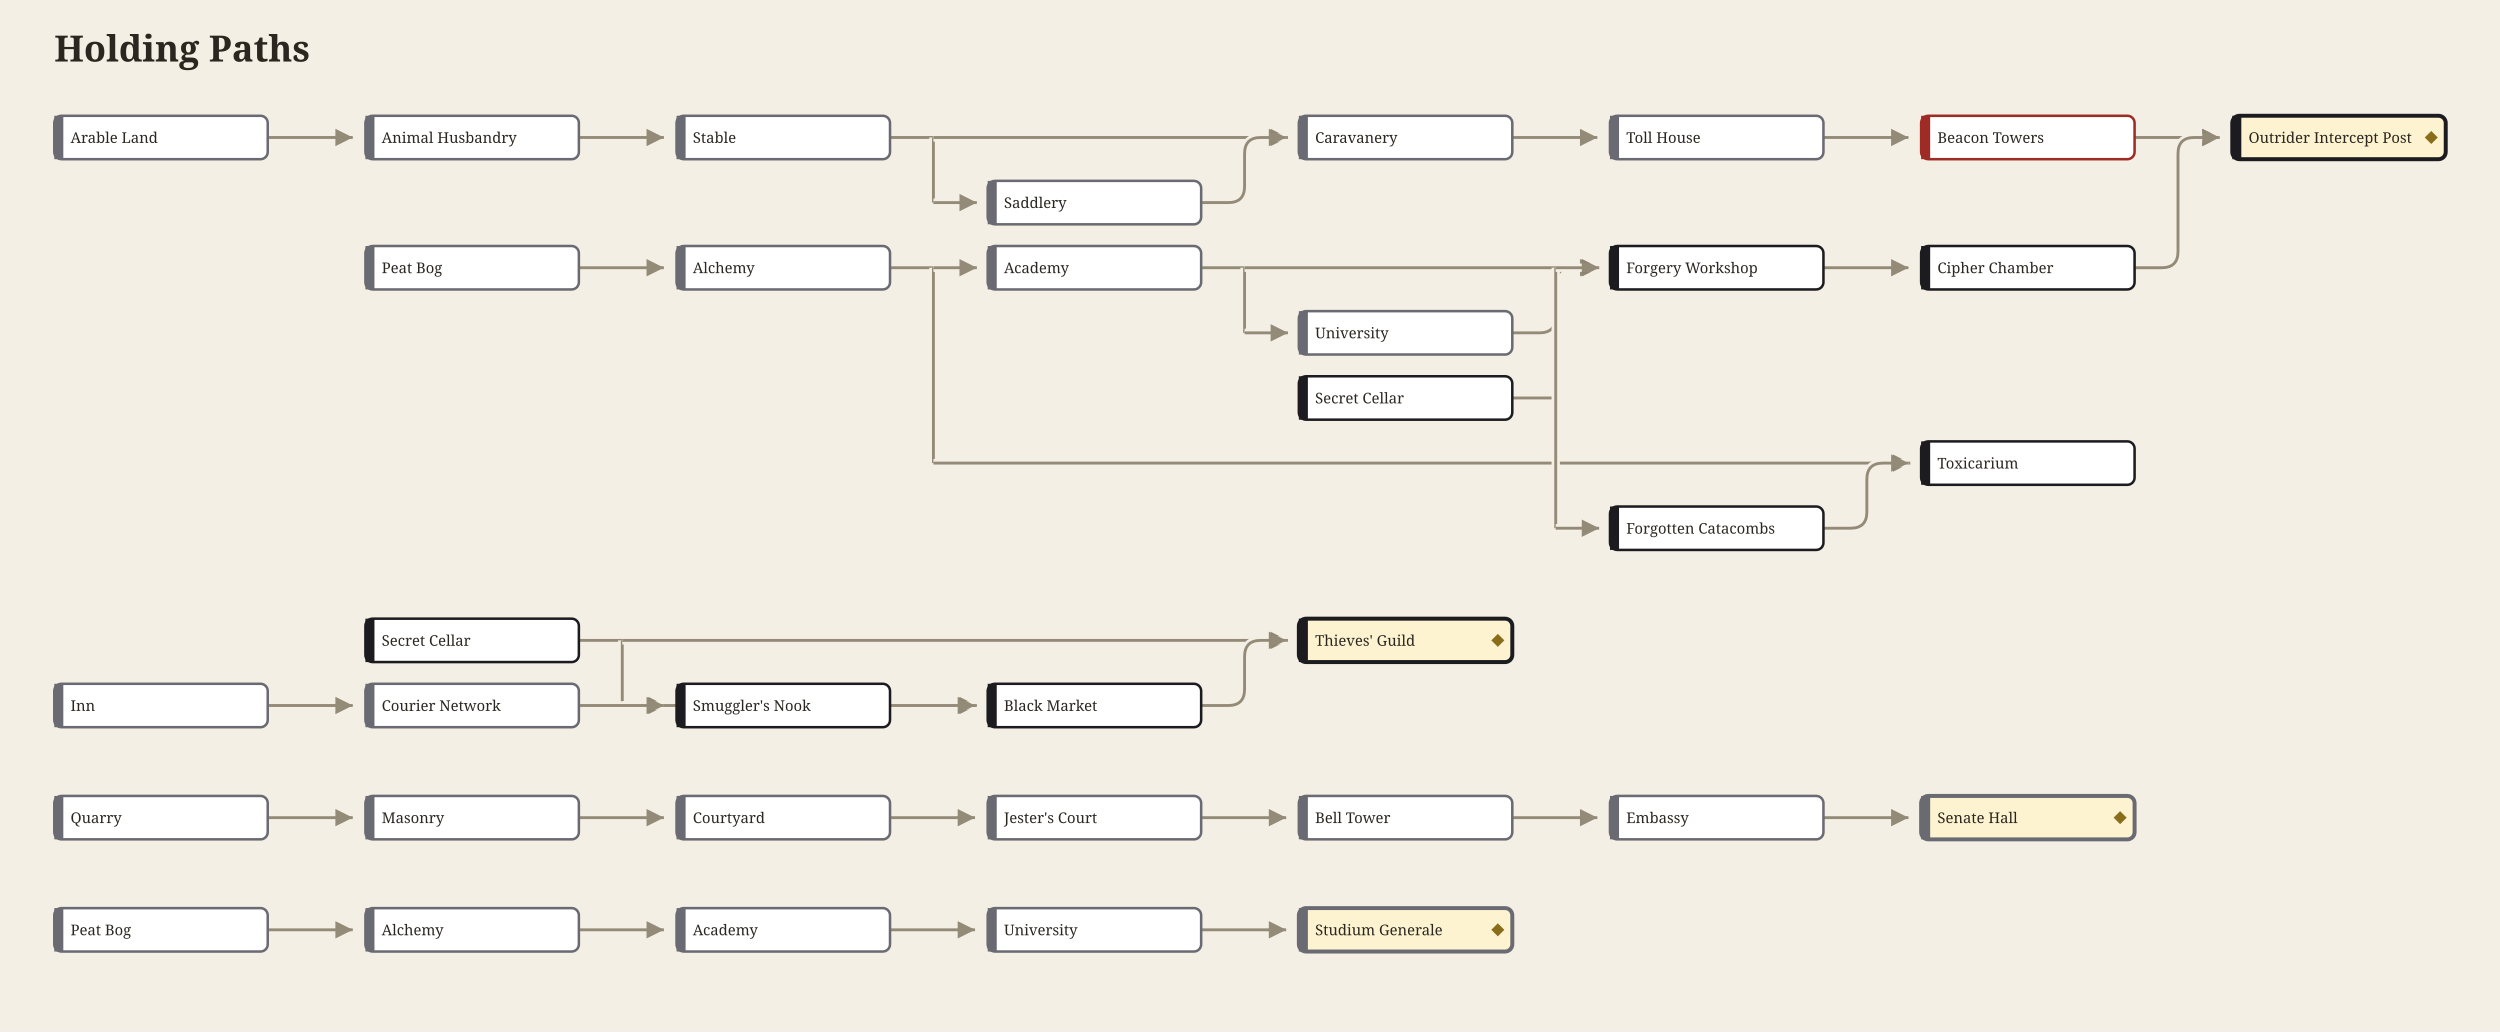
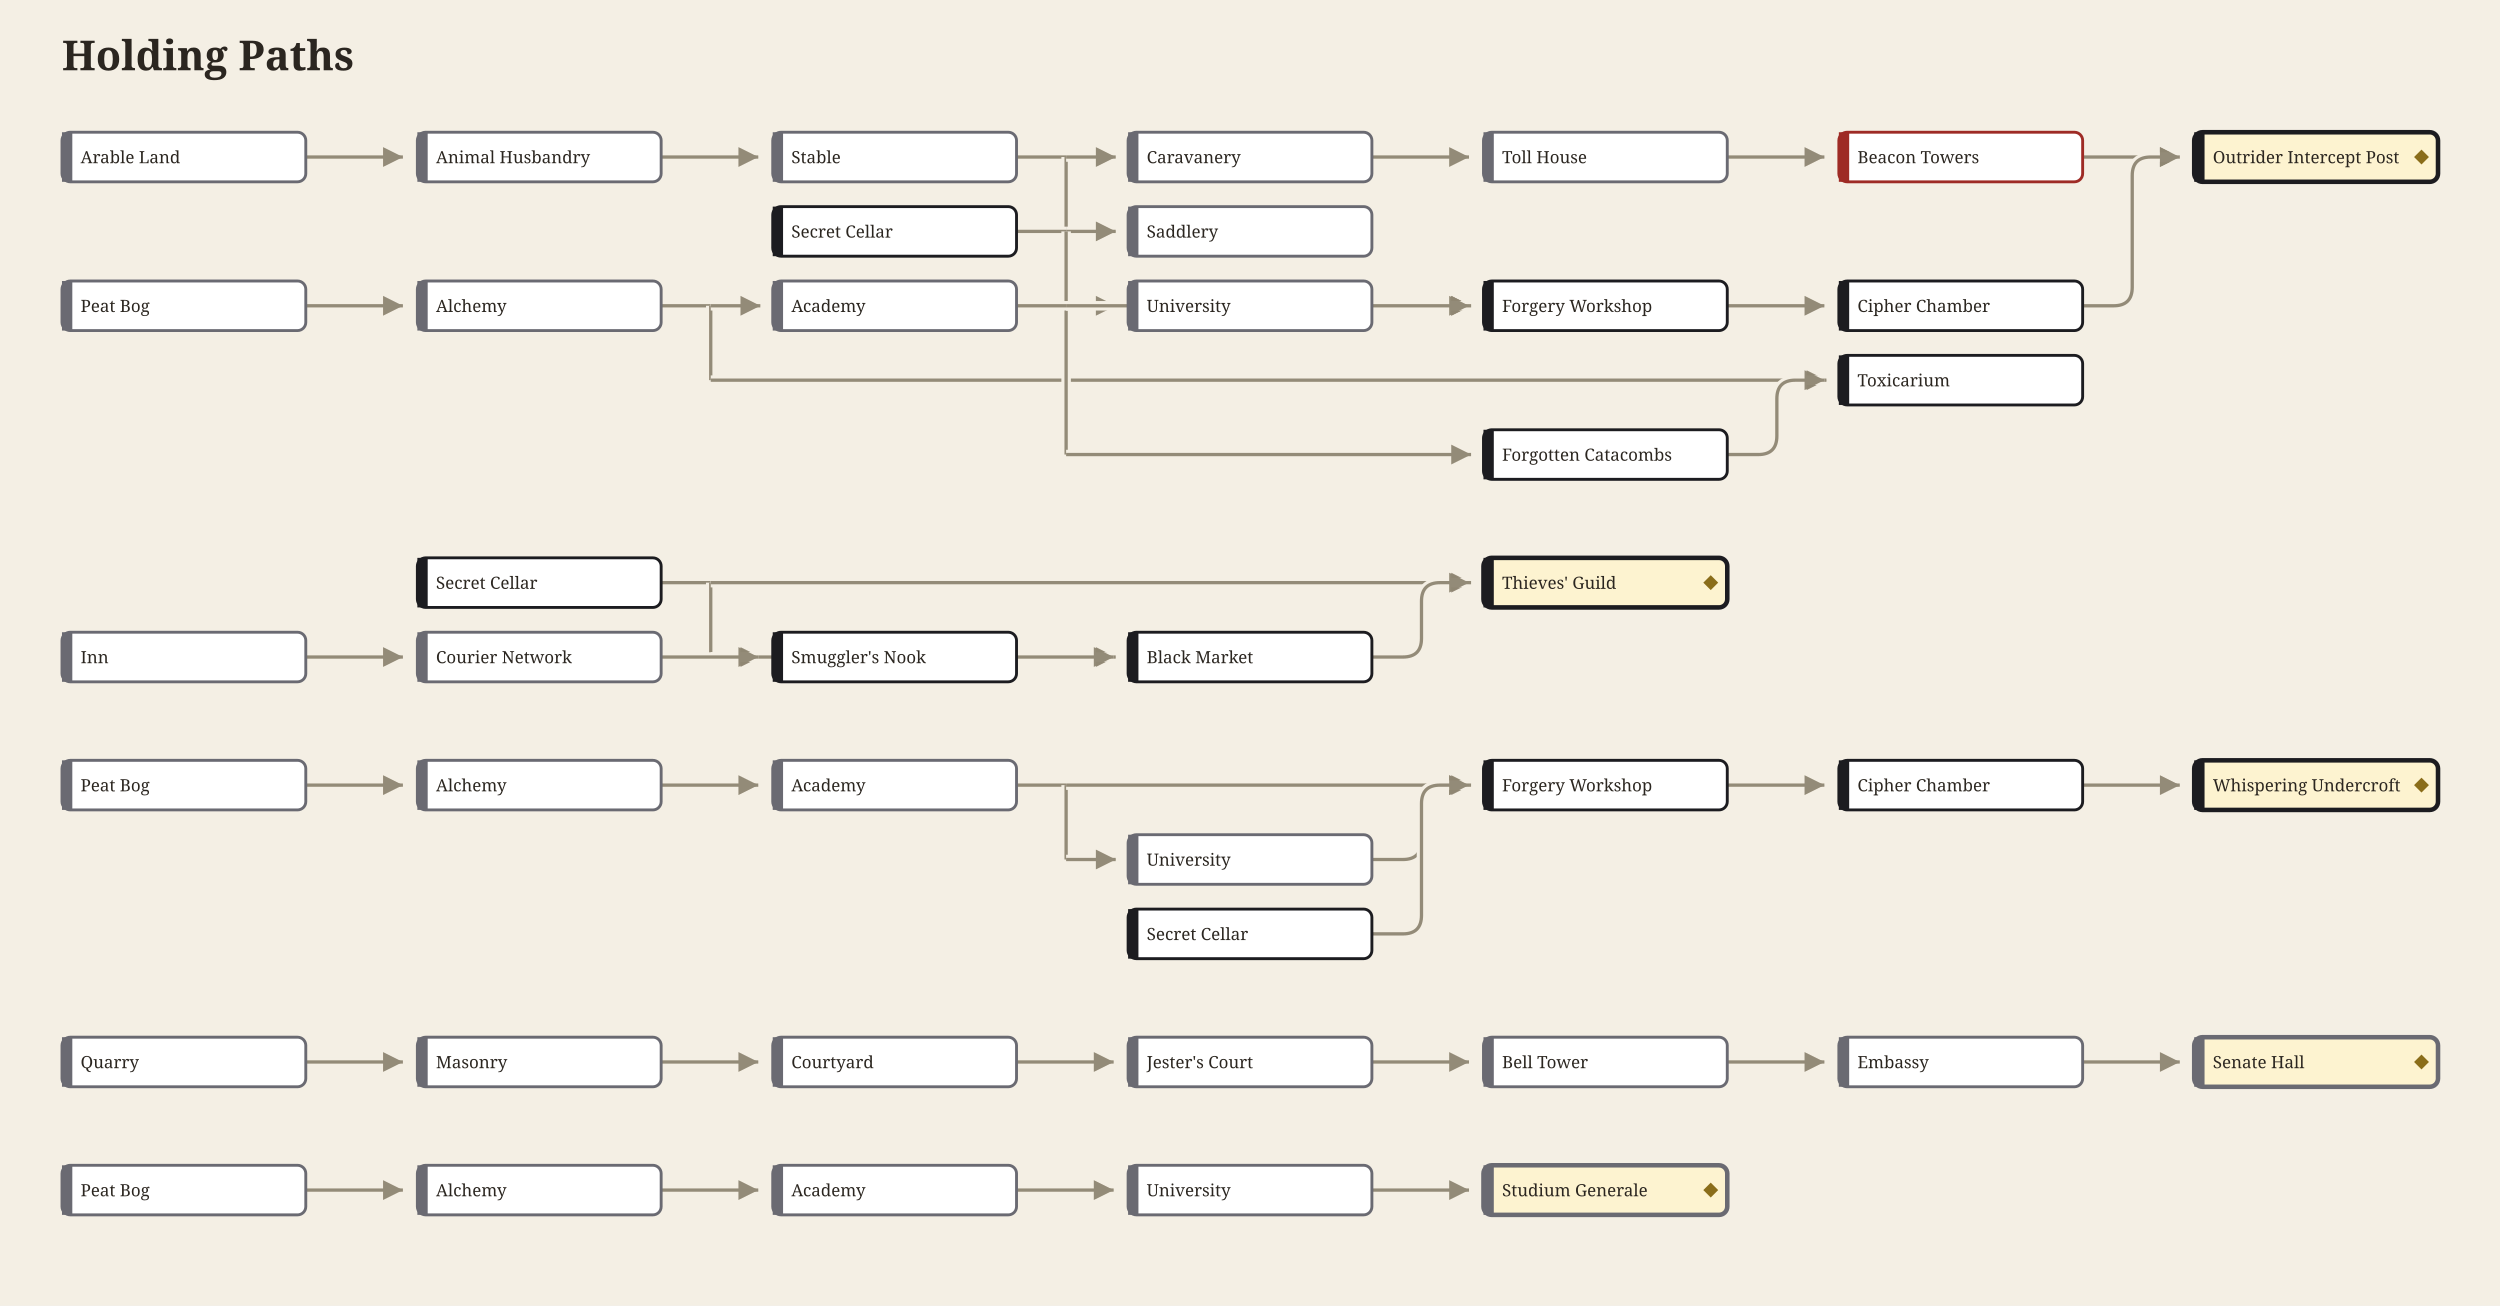
- <svg xmlns="http://www.w3.org/2000/svg" width="1382" height="570" viewBox="0 0 1382 570" font-family="Georgia, serif">
-   <rect width="1382" height="570" fill="#f4efe4" />
+ <svg xmlns="http://www.w3.org/2000/svg" width="1210" height="632" viewBox="0 0 1210 632" font-family="Georgia, serif">
+   <rect width="1210" height="632" fill="#f4efe4" />
  <defs>
    <marker id="arw-2E5A8C" markerWidth="7" markerHeight="7" refX="6" refY="3" orient="auto">
      <path d="M0,0 L6,3 L0,6 Z" fill="#2E5A8C" />
    </marker>
    <marker id="arw-9E2B25" markerWidth="7" markerHeight="7" refX="6" refY="3" orient="auto">
      <path d="M0,0 L6,3 L0,6 Z" fill="#9E2B25" />
    </marker>
    <marker id="arw-1c9c8c" markerWidth="7" markerHeight="7" refX="6" refY="3" orient="auto">
      <path d="M0,0 L6,3 L0,6 Z" fill="#1c9c8c" />
    </marker>
    <marker id="arw-C6A024" markerWidth="7" markerHeight="7" refX="6" refY="3" orient="auto">
      <path d="M0,0 L6,3 L0,6 Z" fill="#C6A024" />
    </marker>
    <marker id="arw-6A3D8F" markerWidth="7" markerHeight="7" refX="6" refY="3" orient="auto">
      <path d="M0,0 L6,3 L0,6 Z" fill="#6A3D8F" />
    </marker>
    <marker id="arw-CC6A1A" markerWidth="7" markerHeight="7" refX="6" refY="3" orient="auto">
      <path d="M0,0 L6,3 L0,6 Z" fill="#CC6A1A" />
    </marker>
    <marker id="arw-3a7d3a" markerWidth="7" markerHeight="7" refX="6" refY="3" orient="auto">
      <path d="M0,0 L6,3 L0,6 Z" fill="#3a7d3a" />
    </marker>
    <marker id="arw-b5347a" markerWidth="7" markerHeight="7" refX="6" refY="3" orient="auto">
      <path d="M0,0 L6,3 L0,6 Z" fill="#b5347a" />
    </marker>
    <marker id="arw-2b6f9e" markerWidth="7" markerHeight="7" refX="6" refY="3" orient="auto">
      <path d="M0,0 L6,3 L0,6 Z" fill="#2b6f9e" />
    </marker>
    <marker id="arw-8a6d1a" markerWidth="7" markerHeight="7" refX="6" refY="3" orient="auto">
      <path d="M0,0 L6,3 L0,6 Z" fill="#8a6d1a" />
    </marker>
    <marker id="arw-5f5647" markerWidth="7" markerHeight="7" refX="6" refY="3" orient="auto">
      <path d="M0,0 L6,3 L0,6 Z" fill="#5f5647" />
    </marker>
    <marker id="arw-7a2ea0" markerWidth="7" markerHeight="7" refX="6" refY="3" orient="auto">
      <path d="M0,0 L6,3 L0,6 Z" fill="#7a2ea0" />
    </marker>
    <marker id="arw-0f8a7e" markerWidth="7" markerHeight="7" refX="6" refY="3" orient="auto">
      <path d="M0,0 L6,3 L0,6 Z" fill="#0f8a7e" />
    </marker>
    <marker id="arw-a83232" markerWidth="7" markerHeight="7" refX="6" refY="3" orient="auto">
      <path d="M0,0 L6,3 L0,6 Z" fill="#a83232" />
    </marker>
    <marker id="arw-8f8672" markerWidth="7" markerHeight="7" refX="6" refY="3" orient="auto">
      <path d="M0,0 L6,3 L0,6 Z" fill="#8f8672" />
    </marker>
  </defs>
  <text x="30" y="34" font-size="20" font-weight="bold" fill="#2b2620">Holding Paths</text>
  <path d="M148,76 L195,76" fill="none" stroke="#f4efe4" stroke-width="4.6" opacity="1" />
  <path d="M148,76 L195,76" fill="none" stroke="#8f8672" stroke-width="1.6" opacity="0.95" marker-end="url(#arw-8f8672)" />
+   <path d="M148,148 L195,148" fill="none" stroke="#f4efe4" stroke-width="4.6" opacity="1" />
+   <path d="M148,148 L195,148" fill="none" stroke="#8f8672" stroke-width="1.6" opacity="0.95" marker-end="url(#arw-8f8672)" />
  <path d="M320,76 L367,76" fill="none" stroke="#f4efe4" stroke-width="4.6" opacity="1" />
  <path d="M320,76 L367,76" fill="none" stroke="#8f8672" stroke-width="1.6" opacity="0.95" marker-end="url(#arw-8f8672)" />
-   <path d="M320,148 L367,148" fill="none" stroke="#f4efe4" stroke-width="4.6" opacity="1" />
-   <path d="M320,148 L367,148" fill="none" stroke="#8f8672" stroke-width="1.6" opacity="0.95" marker-end="url(#arw-8f8672)" />
+   <path d="M320,148 L344,148" fill="none" stroke="#f4efe4" stroke-width="4.6" opacity="1" />
+   <path d="M320,148 L344,148" fill="none" stroke="#8f8672" stroke-width="1.6" opacity="0.95" />
+   <path d="M344,148 L344,184" fill="none" stroke="#f4efe4" stroke-width="4.6" opacity="1" />
+   <path d="M344,148 L344,184" fill="none" stroke="#8f8672" stroke-width="1.6" opacity="0.95" />
+   <path d="M344,148 L368,148" fill="none" stroke="#f4efe4" stroke-width="4.6" opacity="1" />
+   <path d="M344,148 L368,148" fill="none" stroke="#8f8672" stroke-width="1.6" opacity="0.95" marker-end="url(#arw-8f8672)" />
+   <path d="M344,184 L884,184" fill="none" stroke="#f4efe4" stroke-width="4.6" opacity="1" />
+   <path d="M344,184 L884,184" fill="none" stroke="#8f8672" stroke-width="1.6" opacity="0.95" marker-end="url(#arw-8f8672)" />
  <path d="M492,76 L516,76" fill="none" stroke="#f4efe4" stroke-width="4.6" opacity="1" />
  <path d="M492,76 L516,76" fill="none" stroke="#8f8672" stroke-width="1.6" opacity="0.95" />
  <path d="M516,76 L516,112" fill="none" stroke="#f4efe4" stroke-width="4.6" opacity="1" />
  <path d="M516,76 L516,112" fill="none" stroke="#8f8672" stroke-width="1.6" opacity="0.95" />
  <path d="M516,112 L540,112" fill="none" stroke="#f4efe4" stroke-width="4.6" opacity="1" />
  <path d="M516,112 L540,112" fill="none" stroke="#8f8672" stroke-width="1.6" opacity="0.95" marker-end="url(#arw-8f8672)" />
-   <path d="M516,76 L712,76" fill="none" stroke="#f4efe4" stroke-width="4.6" opacity="1" />
-   <path d="M516,76 L712,76" fill="none" stroke="#8f8672" stroke-width="1.6" opacity="0.95" marker-end="url(#arw-8f8672)" />
+   <path d="M516,76 L540,76" fill="none" stroke="#f4efe4" stroke-width="4.6" opacity="1" />
+   <path d="M516,76 L540,76" fill="none" stroke="#8f8672" stroke-width="1.6" opacity="0.95" marker-end="url(#arw-8f8672)" />
+   <path d="M492,112 L516,112" fill="none" stroke="#f4efe4" stroke-width="4.6" opacity="1" />
+   <path d="M492,112 L516,112" fill="none" stroke="#8f8672" stroke-width="1.6" opacity="0.95" />
+   <path d="M516,112 L516,220" fill="none" stroke="#f4efe4" stroke-width="4.6" opacity="1" />
+   <path d="M516,112 L516,220" fill="none" stroke="#8f8672" stroke-width="1.6" opacity="0.95" />
+   <path d="M516,148 L712,148" fill="none" stroke="#f4efe4" stroke-width="4.6" opacity="1" />
+   <path d="M516,148 L712,148" fill="none" stroke="#8f8672" stroke-width="1.6" opacity="0.95" marker-end="url(#arw-8f8672)" />
+   <path d="M516,220 L712,220" fill="none" stroke="#f4efe4" stroke-width="4.6" opacity="1" />
+   <path d="M516,220 L712,220" fill="none" stroke="#8f8672" stroke-width="1.6" opacity="0.95" marker-end="url(#arw-8f8672)" />
  <path d="M492,148 L516,148" fill="none" stroke="#f4efe4" stroke-width="4.6" opacity="1" />
  <path d="M492,148 L516,148" fill="none" stroke="#8f8672" stroke-width="1.6" opacity="0.95" />
-   <path d="M516,148 L516,256" fill="none" stroke="#f4efe4" stroke-width="4.6" opacity="1" />
-   <path d="M516,148 L516,256" fill="none" stroke="#8f8672" stroke-width="1.6" opacity="0.95" />
  <path d="M516,148 L540,148" fill="none" stroke="#f4efe4" stroke-width="4.6" opacity="1" />
  <path d="M516,148 L540,148" fill="none" stroke="#8f8672" stroke-width="1.6" opacity="0.95" marker-end="url(#arw-8f8672)" />
-   <path d="M516,256 L1056,256" fill="none" stroke="#f4efe4" stroke-width="4.6" opacity="1" />
-   <path d="M516,256 L1056,256" fill="none" stroke="#8f8672" stroke-width="1.6" opacity="0.95" marker-end="url(#arw-8f8672)" />
-   <path d="M664,112 L679,112 Q688,112 688,103 L688,85 Q688,76 697,76 L711,76" fill="none" stroke="#f4efe4" stroke-width="4.6" opacity="1" />
-   <path d="M664,112 L679,112 Q688,112 688,103 L688,85 Q688,76 697,76 L711,76" fill="none" stroke="#8f8672" stroke-width="1.6" opacity="0.95" marker-end="url(#arw-8f8672)" />
-   <path d="M664,148 L688,148" fill="none" stroke="#f4efe4" stroke-width="4.6" opacity="1" />
-   <path d="M664,148 L688,148" fill="none" stroke="#8f8672" stroke-width="1.6" opacity="0.95" />
-   <path d="M688,148 L688,184" fill="none" stroke="#f4efe4" stroke-width="4.6" opacity="1" />
-   <path d="M688,148 L688,184" fill="none" stroke="#8f8672" stroke-width="1.6" opacity="0.95" />
-   <path d="M688,184 L712,184" fill="none" stroke="#f4efe4" stroke-width="4.6" opacity="1" />
-   <path d="M688,184 L712,184" fill="none" stroke="#8f8672" stroke-width="1.6" opacity="0.95" marker-end="url(#arw-8f8672)" />
-   <path d="M688,148 L884,148" fill="none" stroke="#f4efe4" stroke-width="4.6" opacity="1" />
-   <path d="M688,148 L884,148" fill="none" stroke="#8f8672" stroke-width="1.6" opacity="0.95" marker-end="url(#arw-8f8672)" />
+   <path d="M516,148 L712,148" fill="none" stroke="#f4efe4" stroke-width="4.6" opacity="1" />
+   <path d="M516,148 L712,148" fill="none" stroke="#8f8672" stroke-width="1.6" opacity="0.95" marker-end="url(#arw-8f8672)" />
+   <path d="M664,76 L711,76" fill="none" stroke="#f4efe4" stroke-width="4.6" opacity="1" />
+   <path d="M664,76 L711,76" fill="none" stroke="#8f8672" stroke-width="1.6" opacity="0.95" marker-end="url(#arw-8f8672)" />
+   <path d="M664,148 L711,148" fill="none" stroke="#f4efe4" stroke-width="4.6" opacity="1" />
+   <path d="M664,148 L711,148" fill="none" stroke="#8f8672" stroke-width="1.6" opacity="0.95" marker-end="url(#arw-8f8672)" />
  <path d="M836,76 L883,76" fill="none" stroke="#f4efe4" stroke-width="4.6" opacity="1" />
  <path d="M836,76 L883,76" fill="none" stroke="#8f8672" stroke-width="1.6" opacity="0.95" marker-end="url(#arw-8f8672)" />
-   <path d="M836,184 L851,184 Q860,184 860,175 L860,157 Q860,148 869,148 L883,148" fill="none" stroke="#f4efe4" stroke-width="4.6" opacity="1" />
-   <path d="M836,184 L851,184 Q860,184 860,175 L860,157 Q860,148 869,148 L883,148" fill="none" stroke="#8f8672" stroke-width="1.6" opacity="0.95" marker-end="url(#arw-8f8672)" />
-   <path d="M836,220 L860,220" fill="none" stroke="#f4efe4" stroke-width="4.6" opacity="1" />
-   <path d="M836,220 L860,220" fill="none" stroke="#8f8672" stroke-width="1.6" opacity="0.95" />
-   <path d="M860,148 L860,292" fill="none" stroke="#f4efe4" stroke-width="4.6" opacity="1" />
-   <path d="M860,148 L860,292" fill="none" stroke="#8f8672" stroke-width="1.6" opacity="0.95" />
-   <path d="M860,148 L884,148" fill="none" stroke="#f4efe4" stroke-width="4.6" opacity="1" />
-   <path d="M860,148 L884,148" fill="none" stroke="#8f8672" stroke-width="1.6" opacity="0.95" marker-end="url(#arw-8f8672)" />
-   <path d="M860,292 L884,292" fill="none" stroke="#f4efe4" stroke-width="4.6" opacity="1" />
-   <path d="M860,292 L884,292" fill="none" stroke="#8f8672" stroke-width="1.6" opacity="0.95" marker-end="url(#arw-8f8672)" />
+   <path d="M836,148 L883,148" fill="none" stroke="#f4efe4" stroke-width="4.6" opacity="1" />
+   <path d="M836,148 L883,148" fill="none" stroke="#8f8672" stroke-width="1.6" opacity="0.95" marker-end="url(#arw-8f8672)" />
+   <path d="M836,220 L851,220 Q860,220 860,211 L860,193 Q860,184 869,184 L883,184" fill="none" stroke="#f4efe4" stroke-width="4.6" opacity="1" />
+   <path d="M836,220 L851,220 Q860,220 860,211 L860,193 Q860,184 869,184 L883,184" fill="none" stroke="#8f8672" stroke-width="1.6" opacity="0.95" marker-end="url(#arw-8f8672)" />
  <path d="M1008,76 L1055,76" fill="none" stroke="#f4efe4" stroke-width="4.6" opacity="1" />
  <path d="M1008,76 L1055,76" fill="none" stroke="#8f8672" stroke-width="1.6" opacity="0.95" marker-end="url(#arw-8f8672)" />
-   <path d="M1008,148 L1055,148" fill="none" stroke="#f4efe4" stroke-width="4.6" opacity="1" />
-   <path d="M1008,148 L1055,148" fill="none" stroke="#8f8672" stroke-width="1.6" opacity="0.95" marker-end="url(#arw-8f8672)" />
-   <path d="M1008,292 L1023,292 Q1032,292 1032,283 L1032,265 Q1032,256 1041,256 L1055,256" fill="none" stroke="#f4efe4" stroke-width="4.6" opacity="1" />
-   <path d="M1008,292 L1023,292 Q1032,292 1032,283 L1032,265 Q1032,256 1041,256 L1055,256" fill="none" stroke="#8f8672" stroke-width="1.6" opacity="0.95" marker-end="url(#arw-8f8672)" />
-   <path d="M1180,76 L1227,76" fill="none" stroke="#f4efe4" stroke-width="4.6" opacity="1" />
-   <path d="M1180,76 L1227,76" fill="none" stroke="#8f8672" stroke-width="1.6" opacity="0.95" marker-end="url(#arw-8f8672)" />
-   <path d="M1180,148 L1195,148 Q1204,148 1204,139 L1204,85 Q1204,76 1213,76 L1227,76" fill="none" stroke="#f4efe4" stroke-width="4.6" opacity="1" />
-   <path d="M1180,148 L1195,148 Q1204,148 1204,139 L1204,85 Q1204,76 1213,76 L1227,76" fill="none" stroke="#8f8672" stroke-width="1.6" opacity="0.95" marker-end="url(#arw-8f8672)" />
+   <path d="M1008,148 L1023,148 Q1032,148 1032,139 L1032,85 Q1032,76 1041,76 L1055,76" fill="none" stroke="#f4efe4" stroke-width="4.6" opacity="1" />
+   <path d="M1008,148 L1023,148 Q1032,148 1032,139 L1032,85 Q1032,76 1041,76 L1055,76" fill="none" stroke="#8f8672" stroke-width="1.6" opacity="0.95" marker-end="url(#arw-8f8672)" />
  <rect x="30" y="64" width="118" height="24" rx="4" fill="#ffffff" stroke="#6a6a72" stroke-width="1.4" />
  <rect x="30" y="64" width="5" height="24" fill="#6a6a72" />
  <text x="39" y="79" font-size="8.2" fill="#2b2620">Arable Land</text>
+   <rect x="30" y="136" width="118" height="24" rx="4" fill="#ffffff" stroke="#6a6a72" stroke-width="1.4" />
+   <rect x="30" y="136" width="5" height="24" fill="#6a6a72" />
+   <text x="39" y="151" font-size="8.2" fill="#2b2620">Peat Bog</text>
  <rect x="202" y="64" width="118" height="24" rx="4" fill="#ffffff" stroke="#6a6a72" stroke-width="1.4" />
  <rect x="202" y="64" width="5" height="24" fill="#6a6a72" />
  <text x="211" y="79" font-size="8.2" fill="#2b2620">Animal Husbandry</text>
  <rect x="202" y="136" width="118" height="24" rx="4" fill="#ffffff" stroke="#6a6a72" stroke-width="1.4" />
  <rect x="202" y="136" width="5" height="24" fill="#6a6a72" />
-   <text x="211" y="151" font-size="8.2" fill="#2b2620">Peat Bog</text>
+   <text x="211" y="151" font-size="8.2" fill="#2b2620">Alchemy</text>
  <rect x="374" y="64" width="118" height="24" rx="4" fill="#ffffff" stroke="#6a6a72" stroke-width="1.4" />
  <rect x="374" y="64" width="5" height="24" fill="#6a6a72" />
  <text x="383" y="79" font-size="8.2" fill="#2b2620">Stable</text>
+   <rect x="374" y="100" width="118" height="24" rx="4" fill="#ffffff" stroke="#1c1c20" stroke-width="1.4" />
+   <rect x="374" y="100" width="5" height="24" fill="#1c1c20" />
+   <text x="383" y="115" font-size="8.2" fill="#2b2620">Secret Cellar</text>
  <rect x="374" y="136" width="118" height="24" rx="4" fill="#ffffff" stroke="#6a6a72" stroke-width="1.4" />
  <rect x="374" y="136" width="5" height="24" fill="#6a6a72" />
-   <text x="383" y="151" font-size="8.2" fill="#2b2620">Alchemy</text>
+   <text x="383" y="151" font-size="8.2" fill="#2b2620">Academy</text>
+   <rect x="546" y="64" width="118" height="24" rx="4" fill="#ffffff" stroke="#6a6a72" stroke-width="1.4" />
+   <rect x="546" y="64" width="5" height="24" fill="#6a6a72" />
+   <text x="555" y="79" font-size="8.2" fill="#2b2620">Caravanery</text>
  <rect x="546" y="100" width="118" height="24" rx="4" fill="#ffffff" stroke="#6a6a72" stroke-width="1.4" />
  <rect x="546" y="100" width="5" height="24" fill="#6a6a72" />
  <text x="555" y="115" font-size="8.2" fill="#2b2620">Saddlery</text>
  <rect x="546" y="136" width="118" height="24" rx="4" fill="#ffffff" stroke="#6a6a72" stroke-width="1.4" />
  <rect x="546" y="136" width="5" height="24" fill="#6a6a72" />
-   <text x="555" y="151" font-size="8.2" fill="#2b2620">Academy</text>
+   <text x="555" y="151" font-size="8.2" fill="#2b2620">University</text>
  <rect x="718" y="64" width="118" height="24" rx="4" fill="#ffffff" stroke="#6a6a72" stroke-width="1.4" />
  <rect x="718" y="64" width="5" height="24" fill="#6a6a72" />
-   <text x="727" y="79" font-size="8.2" fill="#2b2620">Caravanery</text>
-   <rect x="718" y="172" width="118" height="24" rx="4" fill="#ffffff" stroke="#6a6a72" stroke-width="1.4" />
-   <rect x="718" y="172" width="5" height="24" fill="#6a6a72" />
-   <text x="727" y="187" font-size="8.2" fill="#2b2620">University</text>
+   <text x="727" y="79" font-size="8.2" fill="#2b2620">Toll House</text>
+   <rect x="718" y="136" width="118" height="24" rx="4" fill="#ffffff" stroke="#1c1c20" stroke-width="1.4" />
+   <rect x="718" y="136" width="5" height="24" fill="#1c1c20" />
+   <text x="727" y="151" font-size="8.2" fill="#2b2620">Forgery Workshop</text>
  <rect x="718" y="208" width="118" height="24" rx="4" fill="#ffffff" stroke="#1c1c20" stroke-width="1.4" />
  <rect x="718" y="208" width="5" height="24" fill="#1c1c20" />
-   <text x="727" y="223" font-size="8.2" fill="#2b2620">Secret Cellar</text>
-   <rect x="890" y="64" width="118" height="24" rx="4" fill="#ffffff" stroke="#6a6a72" stroke-width="1.4" />
-   <rect x="890" y="64" width="5" height="24" fill="#6a6a72" />
-   <text x="899" y="79" font-size="8.2" fill="#2b2620">Toll House</text>
+   <text x="727" y="223" font-size="8.2" fill="#2b2620">Forgotten Catacombs</text>
+   <rect x="890" y="64" width="118" height="24" rx="4" fill="#ffffff" stroke="#9E2B25" stroke-width="1.4" />
+   <rect x="890" y="64" width="5" height="24" fill="#9E2B25" />
+   <text x="899" y="79" font-size="8.2" fill="#2b2620">Beacon Towers</text>
  <rect x="890" y="136" width="118" height="24" rx="4" fill="#ffffff" stroke="#1c1c20" stroke-width="1.4" />
  <rect x="890" y="136" width="5" height="24" fill="#1c1c20" />
-   <text x="899" y="151" font-size="8.2" fill="#2b2620">Forgery Workshop</text>
-   <rect x="890" y="280" width="118" height="24" rx="4" fill="#ffffff" stroke="#1c1c20" stroke-width="1.4" />
-   <rect x="890" y="280" width="5" height="24" fill="#1c1c20" />
-   <text x="899" y="295" font-size="8.2" fill="#2b2620">Forgotten Catacombs</text>
-   <rect x="1062" y="64" width="118" height="24" rx="4" fill="#ffffff" stroke="#9E2B25" stroke-width="1.4" />
-   <rect x="1062" y="64" width="5" height="24" fill="#9E2B25" />
-   <text x="1071" y="79" font-size="8.2" fill="#2b2620">Beacon Towers</text>
-   <rect x="1062" y="136" width="118" height="24" rx="4" fill="#ffffff" stroke="#1c1c20" stroke-width="1.4" />
-   <rect x="1062" y="136" width="5" height="24" fill="#1c1c20" />
-   <text x="1071" y="151" font-size="8.2" fill="#2b2620">Cipher Chamber</text>
-   <rect x="1062" y="244" width="118" height="24" rx="4" fill="#ffffff" stroke="#1c1c20" stroke-width="1.4" />
-   <rect x="1062" y="244" width="5" height="24" fill="#1c1c20" />
-   <text x="1071" y="259" font-size="8.2" fill="#2b2620">Toxicarium</text>
-   <rect x="1234" y="64" width="118" height="24" rx="4" fill="#fdf3d0" stroke="#1c1c20" stroke-width="2.2" />
-   <rect x="1234" y="64" width="5" height="24" fill="#1c1c20" />
-   <text x="1243" y="79" font-size="8.2" fill="#2b2620">Outrider Intercept Post</text>
-   <polygon points="1344.0,72.4 1347.6,76.0 1344.0,79.6 1340.4,76.0" fill="#8a6d1a" />
-   <path d="M148,390 L195,390" fill="none" stroke="#f4efe4" stroke-width="4.6" opacity="1" />
-   <path d="M148,390 L195,390" fill="none" stroke="#8f8672" stroke-width="1.6" opacity="0.95" marker-end="url(#arw-8f8672)" />
-   <path d="M320,354 L344,354" fill="none" stroke="#f4efe4" stroke-width="4.6" opacity="1" />
-   <path d="M320,354 L344,354" fill="none" stroke="#8f8672" stroke-width="1.6" opacity="0.95" />
-   <path d="M344,354 L344,390" fill="none" stroke="#f4efe4" stroke-width="4.6" opacity="1" />
-   <path d="M344,354 L344,390" fill="none" stroke="#8f8672" stroke-width="1.6" opacity="0.95" />
-   <path d="M344,390 L368,390" fill="none" stroke="#f4efe4" stroke-width="4.6" opacity="1" />
-   <path d="M344,390 L368,390" fill="none" stroke="#8f8672" stroke-width="1.6" opacity="0.95" marker-end="url(#arw-8f8672)" />
-   <path d="M344,390 L540,390" fill="none" stroke="#f4efe4" stroke-width="4.6" opacity="1" />
-   <path d="M344,390 L540,390" fill="none" stroke="#8f8672" stroke-width="1.6" opacity="0.95" marker-end="url(#arw-8f8672)" />
-   <path d="M344,354 L712,354" fill="none" stroke="#f4efe4" stroke-width="4.6" opacity="1" />
-   <path d="M344,354 L712,354" fill="none" stroke="#8f8672" stroke-width="1.6" opacity="0.95" marker-end="url(#arw-8f8672)" />
-   <path d="M320,390 L367,390" fill="none" stroke="#f4efe4" stroke-width="4.6" opacity="1" />
-   <path d="M320,390 L367,390" fill="none" stroke="#8f8672" stroke-width="1.6" opacity="0.95" marker-end="url(#arw-8f8672)" />
-   <path d="M492,390 L539,390" fill="none" stroke="#f4efe4" stroke-width="4.6" opacity="1" />
-   <path d="M492,390 L539,390" fill="none" stroke="#8f8672" stroke-width="1.6" opacity="0.95" marker-end="url(#arw-8f8672)" />
-   <path d="M664,390 L679,390 Q688,390 688,381 L688,363 Q688,354 697,354 L711,354" fill="none" stroke="#f4efe4" stroke-width="4.6" opacity="1" />
-   <path d="M664,390 L679,390 Q688,390 688,381 L688,363 Q688,354 697,354 L711,354" fill="none" stroke="#8f8672" stroke-width="1.6" opacity="0.95" marker-end="url(#arw-8f8672)" />
-   <rect x="30" y="378" width="118" height="24" rx="4" fill="#ffffff" stroke="#6a6a72" stroke-width="1.4" />
-   <rect x="30" y="378" width="5" height="24" fill="#6a6a72" />
-   <text x="39" y="393" font-size="8.2" fill="#2b2620">Inn</text>
-   <rect x="202" y="342" width="118" height="24" rx="4" fill="#ffffff" stroke="#1c1c20" stroke-width="1.4" />
-   <rect x="202" y="342" width="5" height="24" fill="#1c1c20" />
-   <text x="211" y="357" font-size="8.2" fill="#2b2620">Secret Cellar</text>
-   <rect x="202" y="378" width="118" height="24" rx="4" fill="#ffffff" stroke="#6a6a72" stroke-width="1.4" />
-   <rect x="202" y="378" width="5" height="24" fill="#6a6a72" />
-   <text x="211" y="393" font-size="8.2" fill="#2b2620">Courier Network</text>
-   <rect x="374" y="378" width="118" height="24" rx="4" fill="#ffffff" stroke="#1c1c20" stroke-width="1.4" />
-   <rect x="374" y="378" width="5" height="24" fill="#1c1c20" />
-   <text x="383" y="393" font-size="8.2" fill="#2b2620">Smuggler's Nook</text>
-   <rect x="546" y="378" width="118" height="24" rx="4" fill="#ffffff" stroke="#1c1c20" stroke-width="1.4" />
-   <rect x="546" y="378" width="5" height="24" fill="#1c1c20" />
-   <text x="555" y="393" font-size="8.2" fill="#2b2620">Black Market</text>
-   <rect x="718" y="342" width="118" height="24" rx="4" fill="#fdf3d0" stroke="#1c1c20" stroke-width="2.2" />
-   <rect x="718" y="342" width="5" height="24" fill="#1c1c20" />
-   <text x="727" y="357" font-size="8.2" fill="#2b2620">Thieves' Guild</text>
-   <polygon points="828.0,350.4 831.6,354.0 828.0,357.6 824.4,354.0" fill="#8a6d1a" />
-   <path d="M148,452 L195,452" fill="none" stroke="#f4efe4" stroke-width="4.6" opacity="1" />
-   <path d="M148,452 L195,452" fill="none" stroke="#8f8672" stroke-width="1.6" opacity="0.95" marker-end="url(#arw-8f8672)" />
-   <path d="M320,452 L367,452" fill="none" stroke="#f4efe4" stroke-width="4.6" opacity="1" />
-   <path d="M320,452 L367,452" fill="none" stroke="#8f8672" stroke-width="1.6" opacity="0.95" marker-end="url(#arw-8f8672)" />
-   <path d="M492,452 L539,452" fill="none" stroke="#f4efe4" stroke-width="4.6" opacity="1" />
-   <path d="M492,452 L539,452" fill="none" stroke="#8f8672" stroke-width="1.6" opacity="0.95" marker-end="url(#arw-8f8672)" />
-   <path d="M664,452 L711,452" fill="none" stroke="#f4efe4" stroke-width="4.6" opacity="1" />
-   <path d="M664,452 L711,452" fill="none" stroke="#8f8672" stroke-width="1.6" opacity="0.95" marker-end="url(#arw-8f8672)" />
-   <path d="M836,452 L883,452" fill="none" stroke="#f4efe4" stroke-width="4.6" opacity="1" />
-   <path d="M836,452 L883,452" fill="none" stroke="#8f8672" stroke-width="1.6" opacity="0.95" marker-end="url(#arw-8f8672)" />
-   <path d="M1008,452 L1055,452" fill="none" stroke="#f4efe4" stroke-width="4.6" opacity="1" />
-   <path d="M1008,452 L1055,452" fill="none" stroke="#8f8672" stroke-width="1.6" opacity="0.95" marker-end="url(#arw-8f8672)" />
-   <rect x="30" y="440" width="118" height="24" rx="4" fill="#ffffff" stroke="#6a6a72" stroke-width="1.4" />
-   <rect x="30" y="440" width="5" height="24" fill="#6a6a72" />
-   <text x="39" y="455" font-size="8.2" fill="#2b2620">Quarry</text>
-   <rect x="202" y="440" width="118" height="24" rx="4" fill="#ffffff" stroke="#6a6a72" stroke-width="1.4" />
-   <rect x="202" y="440" width="5" height="24" fill="#6a6a72" />
-   <text x="211" y="455" font-size="8.2" fill="#2b2620">Masonry</text>
-   <rect x="374" y="440" width="118" height="24" rx="4" fill="#ffffff" stroke="#6a6a72" stroke-width="1.4" />
-   <rect x="374" y="440" width="5" height="24" fill="#6a6a72" />
-   <text x="383" y="455" font-size="8.2" fill="#2b2620">Courtyard</text>
-   <rect x="546" y="440" width="118" height="24" rx="4" fill="#ffffff" stroke="#6a6a72" stroke-width="1.4" />
-   <rect x="546" y="440" width="5" height="24" fill="#6a6a72" />
-   <text x="555" y="455" font-size="8.2" fill="#2b2620">Jester's Court</text>
-   <rect x="718" y="440" width="118" height="24" rx="4" fill="#ffffff" stroke="#6a6a72" stroke-width="1.4" />
-   <rect x="718" y="440" width="5" height="24" fill="#6a6a72" />
-   <text x="727" y="455" font-size="8.2" fill="#2b2620">Bell Tower</text>
-   <rect x="890" y="440" width="118" height="24" rx="4" fill="#ffffff" stroke="#6a6a72" stroke-width="1.4" />
-   <rect x="890" y="440" width="5" height="24" fill="#6a6a72" />
-   <text x="899" y="455" font-size="8.2" fill="#2b2620">Embassy</text>
-   <rect x="1062" y="440" width="118" height="24" rx="4" fill="#fdf3d0" stroke="#6a6a72" stroke-width="2.2" />
-   <rect x="1062" y="440" width="5" height="24" fill="#6a6a72" />
-   <text x="1071" y="455" font-size="8.2" fill="#2b2620">Senate Hall</text>
-   <polygon points="1172.0,448.4 1175.6,452.0 1172.0,455.6 1168.4,452.0" fill="#8a6d1a" />
+   <text x="899" y="151" font-size="8.2" fill="#2b2620">Cipher Chamber</text>
+   <rect x="890" y="172" width="118" height="24" rx="4" fill="#ffffff" stroke="#1c1c20" stroke-width="1.4" />
+   <rect x="890" y="172" width="5" height="24" fill="#1c1c20" />
+   <text x="899" y="187" font-size="8.2" fill="#2b2620">Toxicarium</text>
+   <rect x="1062" y="64" width="118" height="24" rx="4" fill="#fdf3d0" stroke="#1c1c20" stroke-width="2.2" />
+   <rect x="1062" y="64" width="5" height="24" fill="#1c1c20" />
+   <text x="1071" y="79" font-size="8.2" fill="#2b2620">Outrider Intercept Post</text>
+   <polygon points="1172.0,72.4 1175.6,76.0 1172.0,79.6 1168.4,76.0" fill="#8a6d1a" />
+   <path d="M148,318 L195,318" fill="none" stroke="#f4efe4" stroke-width="4.6" opacity="1" />
+   <path d="M148,318 L195,318" fill="none" stroke="#8f8672" stroke-width="1.6" opacity="0.95" marker-end="url(#arw-8f8672)" />
+   <path d="M320,282 L344,282" fill="none" stroke="#f4efe4" stroke-width="4.6" opacity="1" />
+   <path d="M320,282 L344,282" fill="none" stroke="#8f8672" stroke-width="1.6" opacity="0.95" />
+   <path d="M344,282 L344,318" fill="none" stroke="#f4efe4" stroke-width="4.6" opacity="1" />
+   <path d="M344,282 L344,318" fill="none" stroke="#8f8672" stroke-width="1.6" opacity="0.95" />
+   <path d="M344,318 L368,318" fill="none" stroke="#f4efe4" stroke-width="4.6" opacity="1" />
+   <path d="M344,318 L368,318" fill="none" stroke="#8f8672" stroke-width="1.6" opacity="0.95" marker-end="url(#arw-8f8672)" />
+   <path d="M344,318 L540,318" fill="none" stroke="#f4efe4" stroke-width="4.6" opacity="1" />
+   <path d="M344,318 L540,318" fill="none" stroke="#8f8672" stroke-width="1.6" opacity="0.95" marker-end="url(#arw-8f8672)" />
+   <path d="M344,282 L712,282" fill="none" stroke="#f4efe4" stroke-width="4.6" opacity="1" />
+   <path d="M344,282 L712,282" fill="none" stroke="#8f8672" stroke-width="1.6" opacity="0.95" marker-end="url(#arw-8f8672)" />
+   <path d="M320,318 L367,318" fill="none" stroke="#f4efe4" stroke-width="4.6" opacity="1" />
+   <path d="M320,318 L367,318" fill="none" stroke="#8f8672" stroke-width="1.6" opacity="0.95" marker-end="url(#arw-8f8672)" />
+   <path d="M492,318 L539,318" fill="none" stroke="#f4efe4" stroke-width="4.6" opacity="1" />
+   <path d="M492,318 L539,318" fill="none" stroke="#8f8672" stroke-width="1.6" opacity="0.95" marker-end="url(#arw-8f8672)" />
+   <path d="M664,318 L679,318 Q688,318 688,309 L688,291 Q688,282 697,282 L711,282" fill="none" stroke="#f4efe4" stroke-width="4.6" opacity="1" />
+   <path d="M664,318 L679,318 Q688,318 688,309 L688,291 Q688,282 697,282 L711,282" fill="none" stroke="#8f8672" stroke-width="1.6" opacity="0.95" marker-end="url(#arw-8f8672)" />
+   <rect x="30" y="306" width="118" height="24" rx="4" fill="#ffffff" stroke="#6a6a72" stroke-width="1.4" />
+   <rect x="30" y="306" width="5" height="24" fill="#6a6a72" />
+   <text x="39" y="321" font-size="8.2" fill="#2b2620">Inn</text>
+   <rect x="202" y="270" width="118" height="24" rx="4" fill="#ffffff" stroke="#1c1c20" stroke-width="1.4" />
+   <rect x="202" y="270" width="5" height="24" fill="#1c1c20" />
+   <text x="211" y="285" font-size="8.2" fill="#2b2620">Secret Cellar</text>
+   <rect x="202" y="306" width="118" height="24" rx="4" fill="#ffffff" stroke="#6a6a72" stroke-width="1.4" />
+   <rect x="202" y="306" width="5" height="24" fill="#6a6a72" />
+   <text x="211" y="321" font-size="8.2" fill="#2b2620">Courier Network</text>
+   <rect x="374" y="306" width="118" height="24" rx="4" fill="#ffffff" stroke="#1c1c20" stroke-width="1.4" />
+   <rect x="374" y="306" width="5" height="24" fill="#1c1c20" />
+   <text x="383" y="321" font-size="8.2" fill="#2b2620">Smuggler's Nook</text>
+   <rect x="546" y="306" width="118" height="24" rx="4" fill="#ffffff" stroke="#1c1c20" stroke-width="1.4" />
+   <rect x="546" y="306" width="5" height="24" fill="#1c1c20" />
+   <text x="555" y="321" font-size="8.2" fill="#2b2620">Black Market</text>
+   <rect x="718" y="270" width="118" height="24" rx="4" fill="#fdf3d0" stroke="#1c1c20" stroke-width="2.2" />
+   <rect x="718" y="270" width="5" height="24" fill="#1c1c20" />
+   <text x="727" y="285" font-size="8.2" fill="#2b2620">Thieves' Guild</text>
+   <polygon points="828.0,278.4 831.6,282.0 828.0,285.6 824.4,282.0" fill="#8a6d1a" />
+   <path d="M148,380 L195,380" fill="none" stroke="#f4efe4" stroke-width="4.6" opacity="1" />
+   <path d="M148,380 L195,380" fill="none" stroke="#8f8672" stroke-width="1.6" opacity="0.95" marker-end="url(#arw-8f8672)" />
+   <path d="M320,380 L367,380" fill="none" stroke="#f4efe4" stroke-width="4.6" opacity="1" />
+   <path d="M320,380 L367,380" fill="none" stroke="#8f8672" stroke-width="1.6" opacity="0.95" marker-end="url(#arw-8f8672)" />
+   <path d="M492,380 L516,380" fill="none" stroke="#f4efe4" stroke-width="4.6" opacity="1" />
+   <path d="M492,380 L516,380" fill="none" stroke="#8f8672" stroke-width="1.6" opacity="0.95" />
+   <path d="M516,380 L516,416" fill="none" stroke="#f4efe4" stroke-width="4.6" opacity="1" />
+   <path d="M516,380 L516,416" fill="none" stroke="#8f8672" stroke-width="1.6" opacity="0.95" />
+   <path d="M516,416 L540,416" fill="none" stroke="#f4efe4" stroke-width="4.6" opacity="1" />
+   <path d="M516,416 L540,416" fill="none" stroke="#8f8672" stroke-width="1.6" opacity="0.95" marker-end="url(#arw-8f8672)" />
+   <path d="M516,380 L712,380" fill="none" stroke="#f4efe4" stroke-width="4.6" opacity="1" />
+   <path d="M516,380 L712,380" fill="none" stroke="#8f8672" stroke-width="1.6" opacity="0.95" marker-end="url(#arw-8f8672)" />
+   <path d="M664,416 L679,416 Q688,416 688,407 L688,389 Q688,380 697,380 L711,380" fill="none" stroke="#f4efe4" stroke-width="4.6" opacity="1" />
+   <path d="M664,416 L679,416 Q688,416 688,407 L688,389 Q688,380 697,380 L711,380" fill="none" stroke="#8f8672" stroke-width="1.6" opacity="0.95" marker-end="url(#arw-8f8672)" />
+   <path d="M664,452 L679,452 Q688,452 688,443 L688,389 Q688,380 697,380 L711,380" fill="none" stroke="#f4efe4" stroke-width="4.6" opacity="1" />
+   <path d="M664,452 L679,452 Q688,452 688,443 L688,389 Q688,380 697,380 L711,380" fill="none" stroke="#8f8672" stroke-width="1.6" opacity="0.95" marker-end="url(#arw-8f8672)" />
+   <path d="M836,380 L883,380" fill="none" stroke="#f4efe4" stroke-width="4.6" opacity="1" />
+   <path d="M836,380 L883,380" fill="none" stroke="#8f8672" stroke-width="1.6" opacity="0.95" marker-end="url(#arw-8f8672)" />
+   <path d="M1008,380 L1055,380" fill="none" stroke="#f4efe4" stroke-width="4.6" opacity="1" />
+   <path d="M1008,380 L1055,380" fill="none" stroke="#8f8672" stroke-width="1.6" opacity="0.95" marker-end="url(#arw-8f8672)" />
+   <rect x="30" y="368" width="118" height="24" rx="4" fill="#ffffff" stroke="#6a6a72" stroke-width="1.4" />
+   <rect x="30" y="368" width="5" height="24" fill="#6a6a72" />
+   <text x="39" y="383" font-size="8.2" fill="#2b2620">Peat Bog</text>
+   <rect x="202" y="368" width="118" height="24" rx="4" fill="#ffffff" stroke="#6a6a72" stroke-width="1.4" />
+   <rect x="202" y="368" width="5" height="24" fill="#6a6a72" />
+   <text x="211" y="383" font-size="8.2" fill="#2b2620">Alchemy</text>
+   <rect x="374" y="368" width="118" height="24" rx="4" fill="#ffffff" stroke="#6a6a72" stroke-width="1.4" />
+   <rect x="374" y="368" width="5" height="24" fill="#6a6a72" />
+   <text x="383" y="383" font-size="8.2" fill="#2b2620">Academy</text>
+   <rect x="546" y="404" width="118" height="24" rx="4" fill="#ffffff" stroke="#6a6a72" stroke-width="1.4" />
+   <rect x="546" y="404" width="5" height="24" fill="#6a6a72" />
+   <text x="555" y="419" font-size="8.2" fill="#2b2620">University</text>
+   <rect x="546" y="440" width="118" height="24" rx="4" fill="#ffffff" stroke="#1c1c20" stroke-width="1.4" />
+   <rect x="546" y="440" width="5" height="24" fill="#1c1c20" />
+   <text x="555" y="455" font-size="8.2" fill="#2b2620">Secret Cellar</text>
+   <rect x="718" y="368" width="118" height="24" rx="4" fill="#ffffff" stroke="#1c1c20" stroke-width="1.4" />
+   <rect x="718" y="368" width="5" height="24" fill="#1c1c20" />
+   <text x="727" y="383" font-size="8.2" fill="#2b2620">Forgery Workshop</text>
+   <rect x="890" y="368" width="118" height="24" rx="4" fill="#ffffff" stroke="#1c1c20" stroke-width="1.4" />
+   <rect x="890" y="368" width="5" height="24" fill="#1c1c20" />
+   <text x="899" y="383" font-size="8.2" fill="#2b2620">Cipher Chamber</text>
+   <rect x="1062" y="368" width="118" height="24" rx="4" fill="#fdf3d0" stroke="#1c1c20" stroke-width="2.2" />
+   <rect x="1062" y="368" width="5" height="24" fill="#1c1c20" />
+   <text x="1071" y="383" font-size="8.2" fill="#2b2620">Whispering Undercroft</text>
+   <polygon points="1172.0,376.4 1175.6,380.0 1172.0,383.6 1168.4,380.0" fill="#8a6d1a" />
  <path d="M148,514 L195,514" fill="none" stroke="#f4efe4" stroke-width="4.6" opacity="1" />
  <path d="M148,514 L195,514" fill="none" stroke="#8f8672" stroke-width="1.6" opacity="0.95" marker-end="url(#arw-8f8672)" />
  <path d="M320,514 L367,514" fill="none" stroke="#f4efe4" stroke-width="4.6" opacity="1" />
  <path d="M320,514 L367,514" fill="none" stroke="#8f8672" stroke-width="1.6" opacity="0.95" marker-end="url(#arw-8f8672)" />
  <path d="M492,514 L539,514" fill="none" stroke="#f4efe4" stroke-width="4.6" opacity="1" />
  <path d="M492,514 L539,514" fill="none" stroke="#8f8672" stroke-width="1.6" opacity="0.95" marker-end="url(#arw-8f8672)" />
  <path d="M664,514 L711,514" fill="none" stroke="#f4efe4" stroke-width="4.6" opacity="1" />
  <path d="M664,514 L711,514" fill="none" stroke="#8f8672" stroke-width="1.6" opacity="0.95" marker-end="url(#arw-8f8672)" />
+   <path d="M836,514 L883,514" fill="none" stroke="#f4efe4" stroke-width="4.6" opacity="1" />
+   <path d="M836,514 L883,514" fill="none" stroke="#8f8672" stroke-width="1.6" opacity="0.95" marker-end="url(#arw-8f8672)" />
+   <path d="M1008,514 L1055,514" fill="none" stroke="#f4efe4" stroke-width="4.6" opacity="1" />
+   <path d="M1008,514 L1055,514" fill="none" stroke="#8f8672" stroke-width="1.6" opacity="0.95" marker-end="url(#arw-8f8672)" />
  <rect x="30" y="502" width="118" height="24" rx="4" fill="#ffffff" stroke="#6a6a72" stroke-width="1.4" />
  <rect x="30" y="502" width="5" height="24" fill="#6a6a72" />
-   <text x="39" y="517" font-size="8.2" fill="#2b2620">Peat Bog</text>
+   <text x="39" y="517" font-size="8.2" fill="#2b2620">Quarry</text>
  <rect x="202" y="502" width="118" height="24" rx="4" fill="#ffffff" stroke="#6a6a72" stroke-width="1.4" />
  <rect x="202" y="502" width="5" height="24" fill="#6a6a72" />
-   <text x="211" y="517" font-size="8.2" fill="#2b2620">Alchemy</text>
+   <text x="211" y="517" font-size="8.2" fill="#2b2620">Masonry</text>
  <rect x="374" y="502" width="118" height="24" rx="4" fill="#ffffff" stroke="#6a6a72" stroke-width="1.4" />
  <rect x="374" y="502" width="5" height="24" fill="#6a6a72" />
-   <text x="383" y="517" font-size="8.2" fill="#2b2620">Academy</text>
+   <text x="383" y="517" font-size="8.2" fill="#2b2620">Courtyard</text>
  <rect x="546" y="502" width="118" height="24" rx="4" fill="#ffffff" stroke="#6a6a72" stroke-width="1.4" />
  <rect x="546" y="502" width="5" height="24" fill="#6a6a72" />
-   <text x="555" y="517" font-size="8.2" fill="#2b2620">University</text>
-   <rect x="718" y="502" width="118" height="24" rx="4" fill="#fdf3d0" stroke="#6a6a72" stroke-width="2.2" />
+   <text x="555" y="517" font-size="8.2" fill="#2b2620">Jester's Court</text>
+   <rect x="718" y="502" width="118" height="24" rx="4" fill="#ffffff" stroke="#6a6a72" stroke-width="1.4" />
  <rect x="718" y="502" width="5" height="24" fill="#6a6a72" />
-   <text x="727" y="517" font-size="8.2" fill="#2b2620">Studium Generale</text>
-   <polygon points="828.0,510.4 831.6,514.0 828.0,517.6 824.4,514.0" fill="#8a6d1a" />
+   <text x="727" y="517" font-size="8.2" fill="#2b2620">Bell Tower</text>
+   <rect x="890" y="502" width="118" height="24" rx="4" fill="#ffffff" stroke="#6a6a72" stroke-width="1.4" />
+   <rect x="890" y="502" width="5" height="24" fill="#6a6a72" />
+   <text x="899" y="517" font-size="8.2" fill="#2b2620">Embassy</text>
+   <rect x="1062" y="502" width="118" height="24" rx="4" fill="#fdf3d0" stroke="#6a6a72" stroke-width="2.2" />
+   <rect x="1062" y="502" width="5" height="24" fill="#6a6a72" />
+   <text x="1071" y="517" font-size="8.2" fill="#2b2620">Senate Hall</text>
+   <polygon points="1172.0,510.4 1175.6,514.0 1172.0,517.6 1168.4,514.0" fill="#8a6d1a" />
+   <path d="M148,576 L195,576" fill="none" stroke="#f4efe4" stroke-width="4.6" opacity="1" />
+   <path d="M148,576 L195,576" fill="none" stroke="#8f8672" stroke-width="1.6" opacity="0.95" marker-end="url(#arw-8f8672)" />
+   <path d="M320,576 L367,576" fill="none" stroke="#f4efe4" stroke-width="4.6" opacity="1" />
+   <path d="M320,576 L367,576" fill="none" stroke="#8f8672" stroke-width="1.6" opacity="0.95" marker-end="url(#arw-8f8672)" />
+   <path d="M492,576 L539,576" fill="none" stroke="#f4efe4" stroke-width="4.6" opacity="1" />
+   <path d="M492,576 L539,576" fill="none" stroke="#8f8672" stroke-width="1.6" opacity="0.95" marker-end="url(#arw-8f8672)" />
+   <path d="M664,576 L711,576" fill="none" stroke="#f4efe4" stroke-width="4.6" opacity="1" />
+   <path d="M664,576 L711,576" fill="none" stroke="#8f8672" stroke-width="1.6" opacity="0.95" marker-end="url(#arw-8f8672)" />
+   <rect x="30" y="564" width="118" height="24" rx="4" fill="#ffffff" stroke="#6a6a72" stroke-width="1.4" />
+   <rect x="30" y="564" width="5" height="24" fill="#6a6a72" />
+   <text x="39" y="579" font-size="8.2" fill="#2b2620">Peat Bog</text>
+   <rect x="202" y="564" width="118" height="24" rx="4" fill="#ffffff" stroke="#6a6a72" stroke-width="1.4" />
+   <rect x="202" y="564" width="5" height="24" fill="#6a6a72" />
+   <text x="211" y="579" font-size="8.2" fill="#2b2620">Alchemy</text>
+   <rect x="374" y="564" width="118" height="24" rx="4" fill="#ffffff" stroke="#6a6a72" stroke-width="1.4" />
+   <rect x="374" y="564" width="5" height="24" fill="#6a6a72" />
+   <text x="383" y="579" font-size="8.2" fill="#2b2620">Academy</text>
+   <rect x="546" y="564" width="118" height="24" rx="4" fill="#ffffff" stroke="#6a6a72" stroke-width="1.4" />
+   <rect x="546" y="564" width="5" height="24" fill="#6a6a72" />
+   <text x="555" y="579" font-size="8.2" fill="#2b2620">University</text>
+   <rect x="718" y="564" width="118" height="24" rx="4" fill="#fdf3d0" stroke="#6a6a72" stroke-width="2.2" />
+   <rect x="718" y="564" width="5" height="24" fill="#6a6a72" />
+   <text x="727" y="579" font-size="8.2" fill="#2b2620">Studium Generale</text>
+   <polygon points="828.0,572.4 831.6,576.0 828.0,579.6 824.4,576.0" fill="#8a6d1a" />
</svg>
